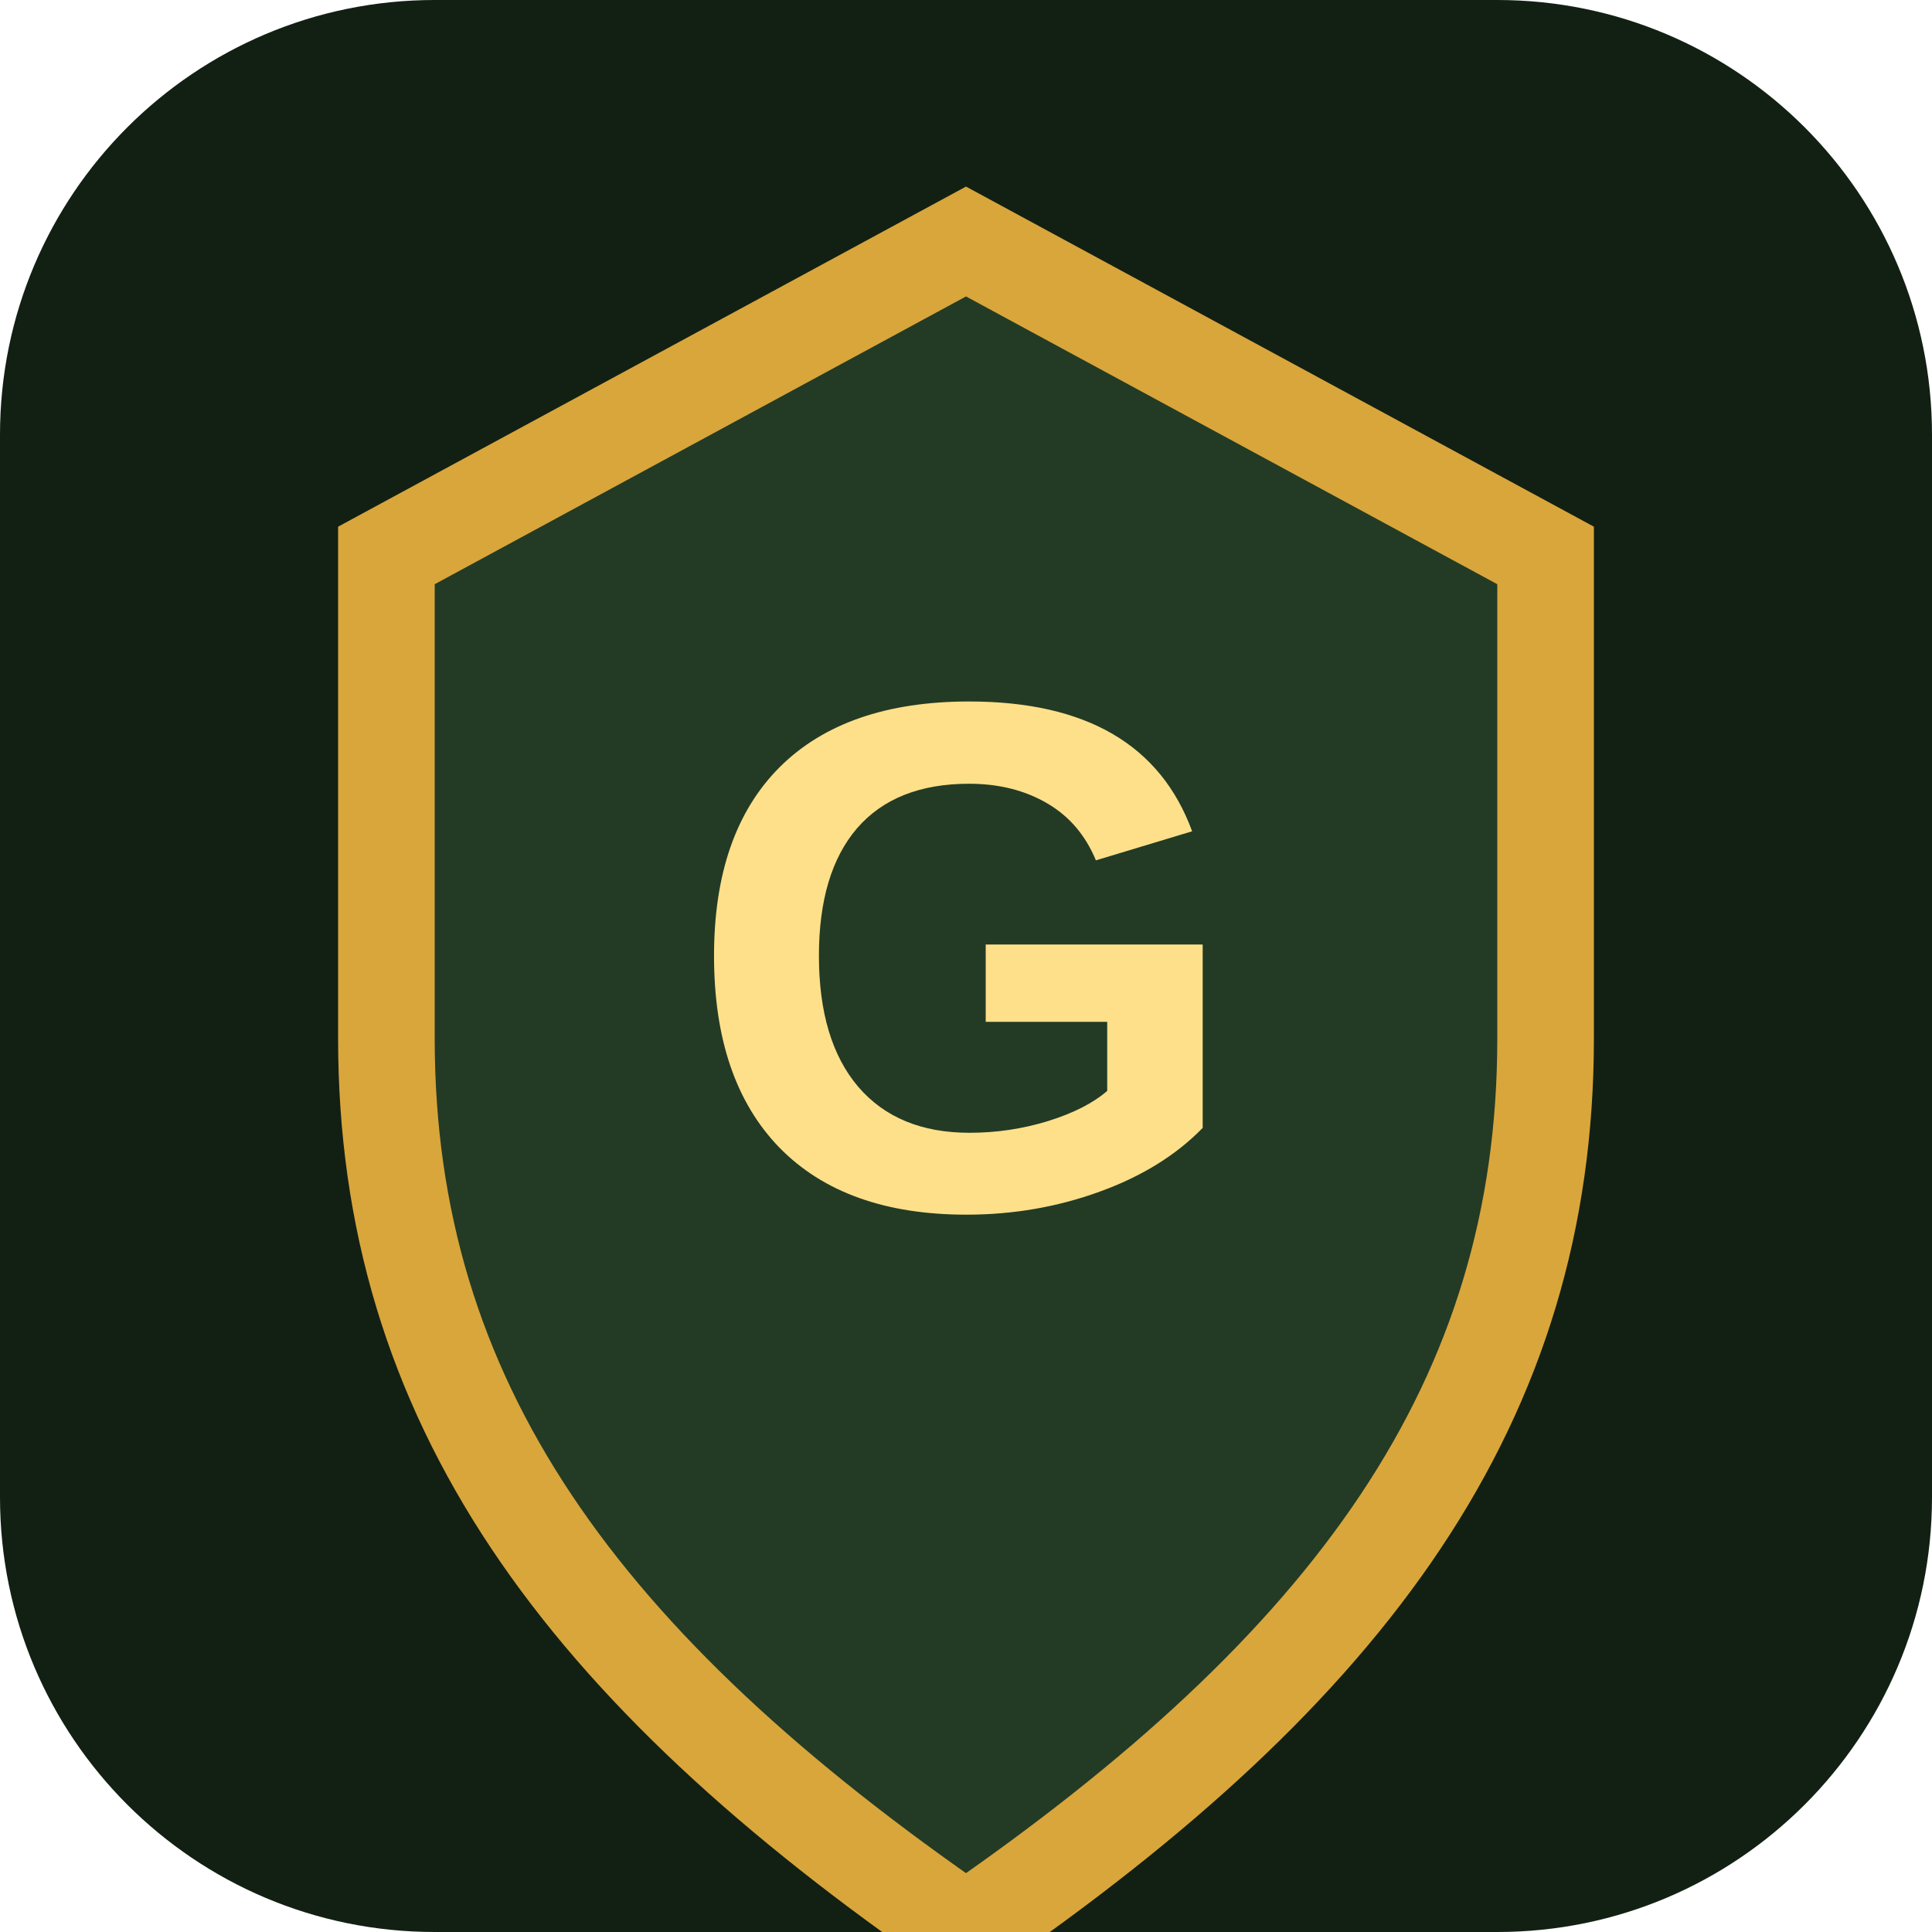
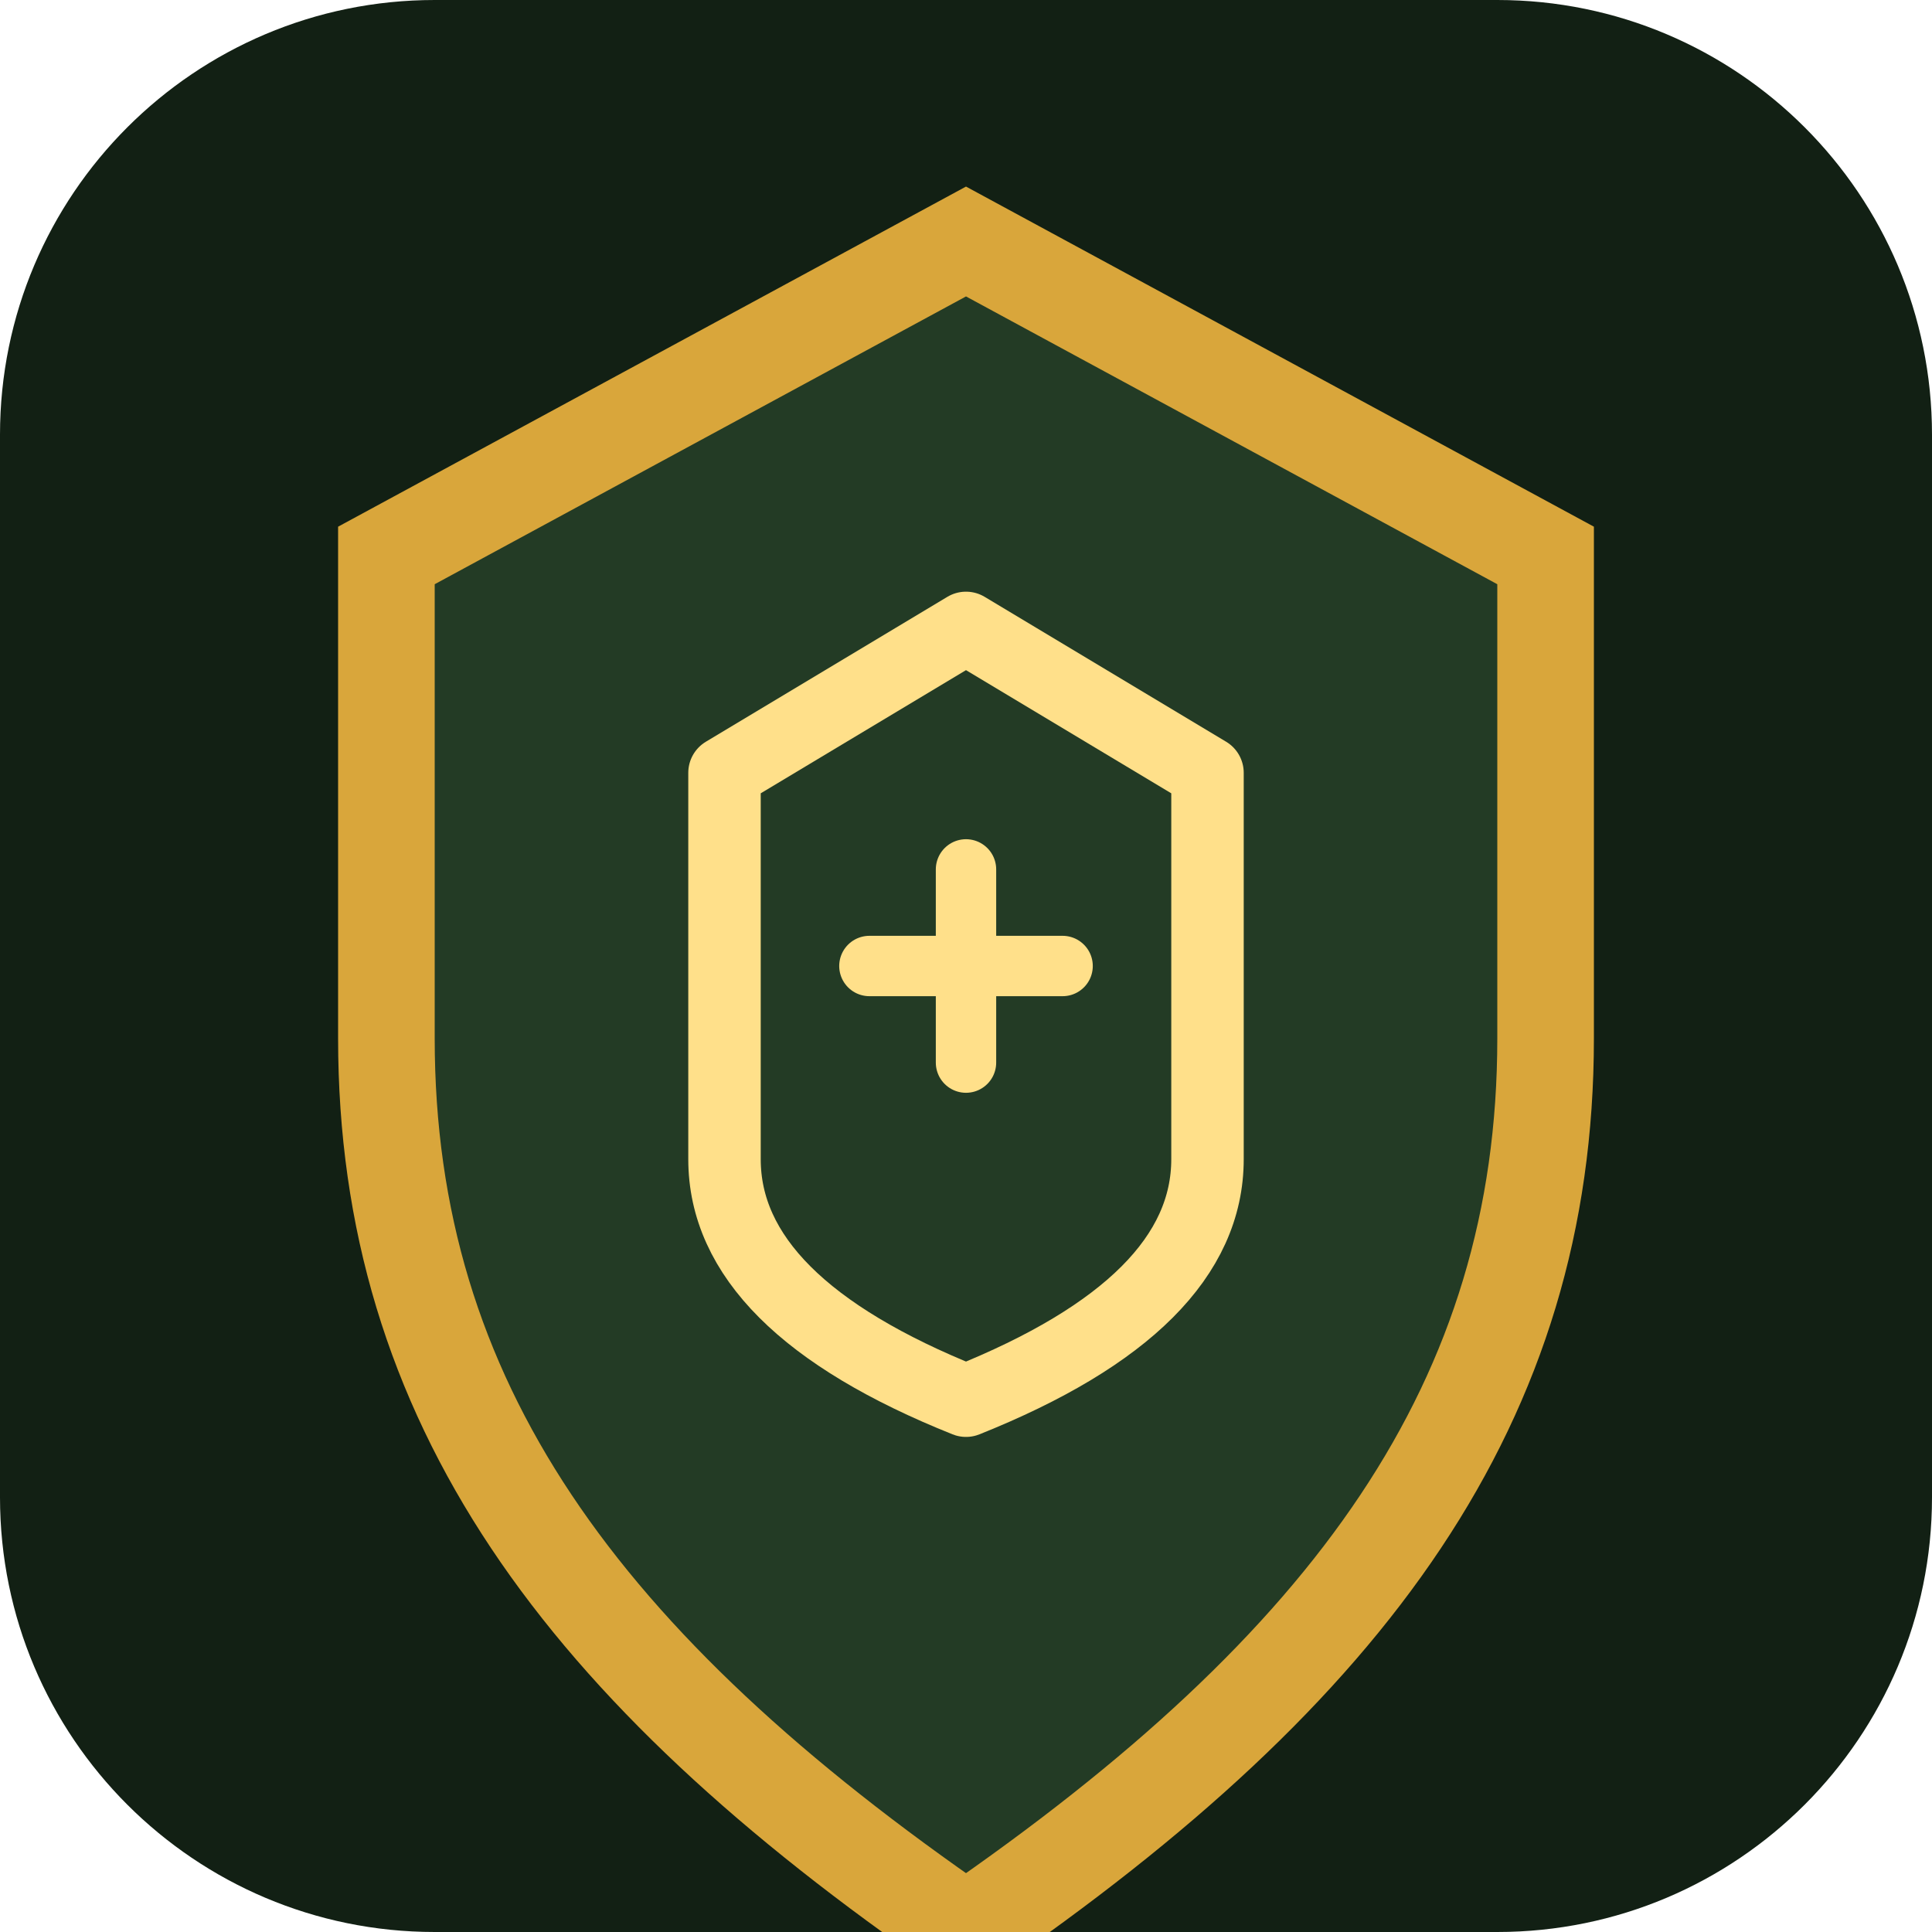
<svg xmlns="http://www.w3.org/2000/svg" viewBox="0 0 80 80" role="img" aria-label="guard badge">
  <rect width="80" height="80" rx="18" fill="#122014" />
  <path d="M40 10 64 23v20c0 15-8 26-24 37-16-11-24-22-24-37V23z" fill="#233b25" stroke="#d9a63b" stroke-width="4" />
-   <text x="40" y="50" text-anchor="middle" font-size="30" font-family="Arial, sans-serif" font-weight="900" fill="#ffe08a">G</text>
+   <g fill="none" stroke="#ffe08a" stroke-width="3" stroke-linejoin="round" stroke-linecap="round">
+     <path d="M30 32 L40 26 L50 32 L50 48 Q50 54 40 58 Q30 54 30 48 Z" />
+     <line x1="36" y1="40" x2="44" y2="40" stroke-width="2.5" />
+     <line x1="40" y1="36" x2="40" y2="44" stroke-width="2.5" />
+   </g>
</svg>
